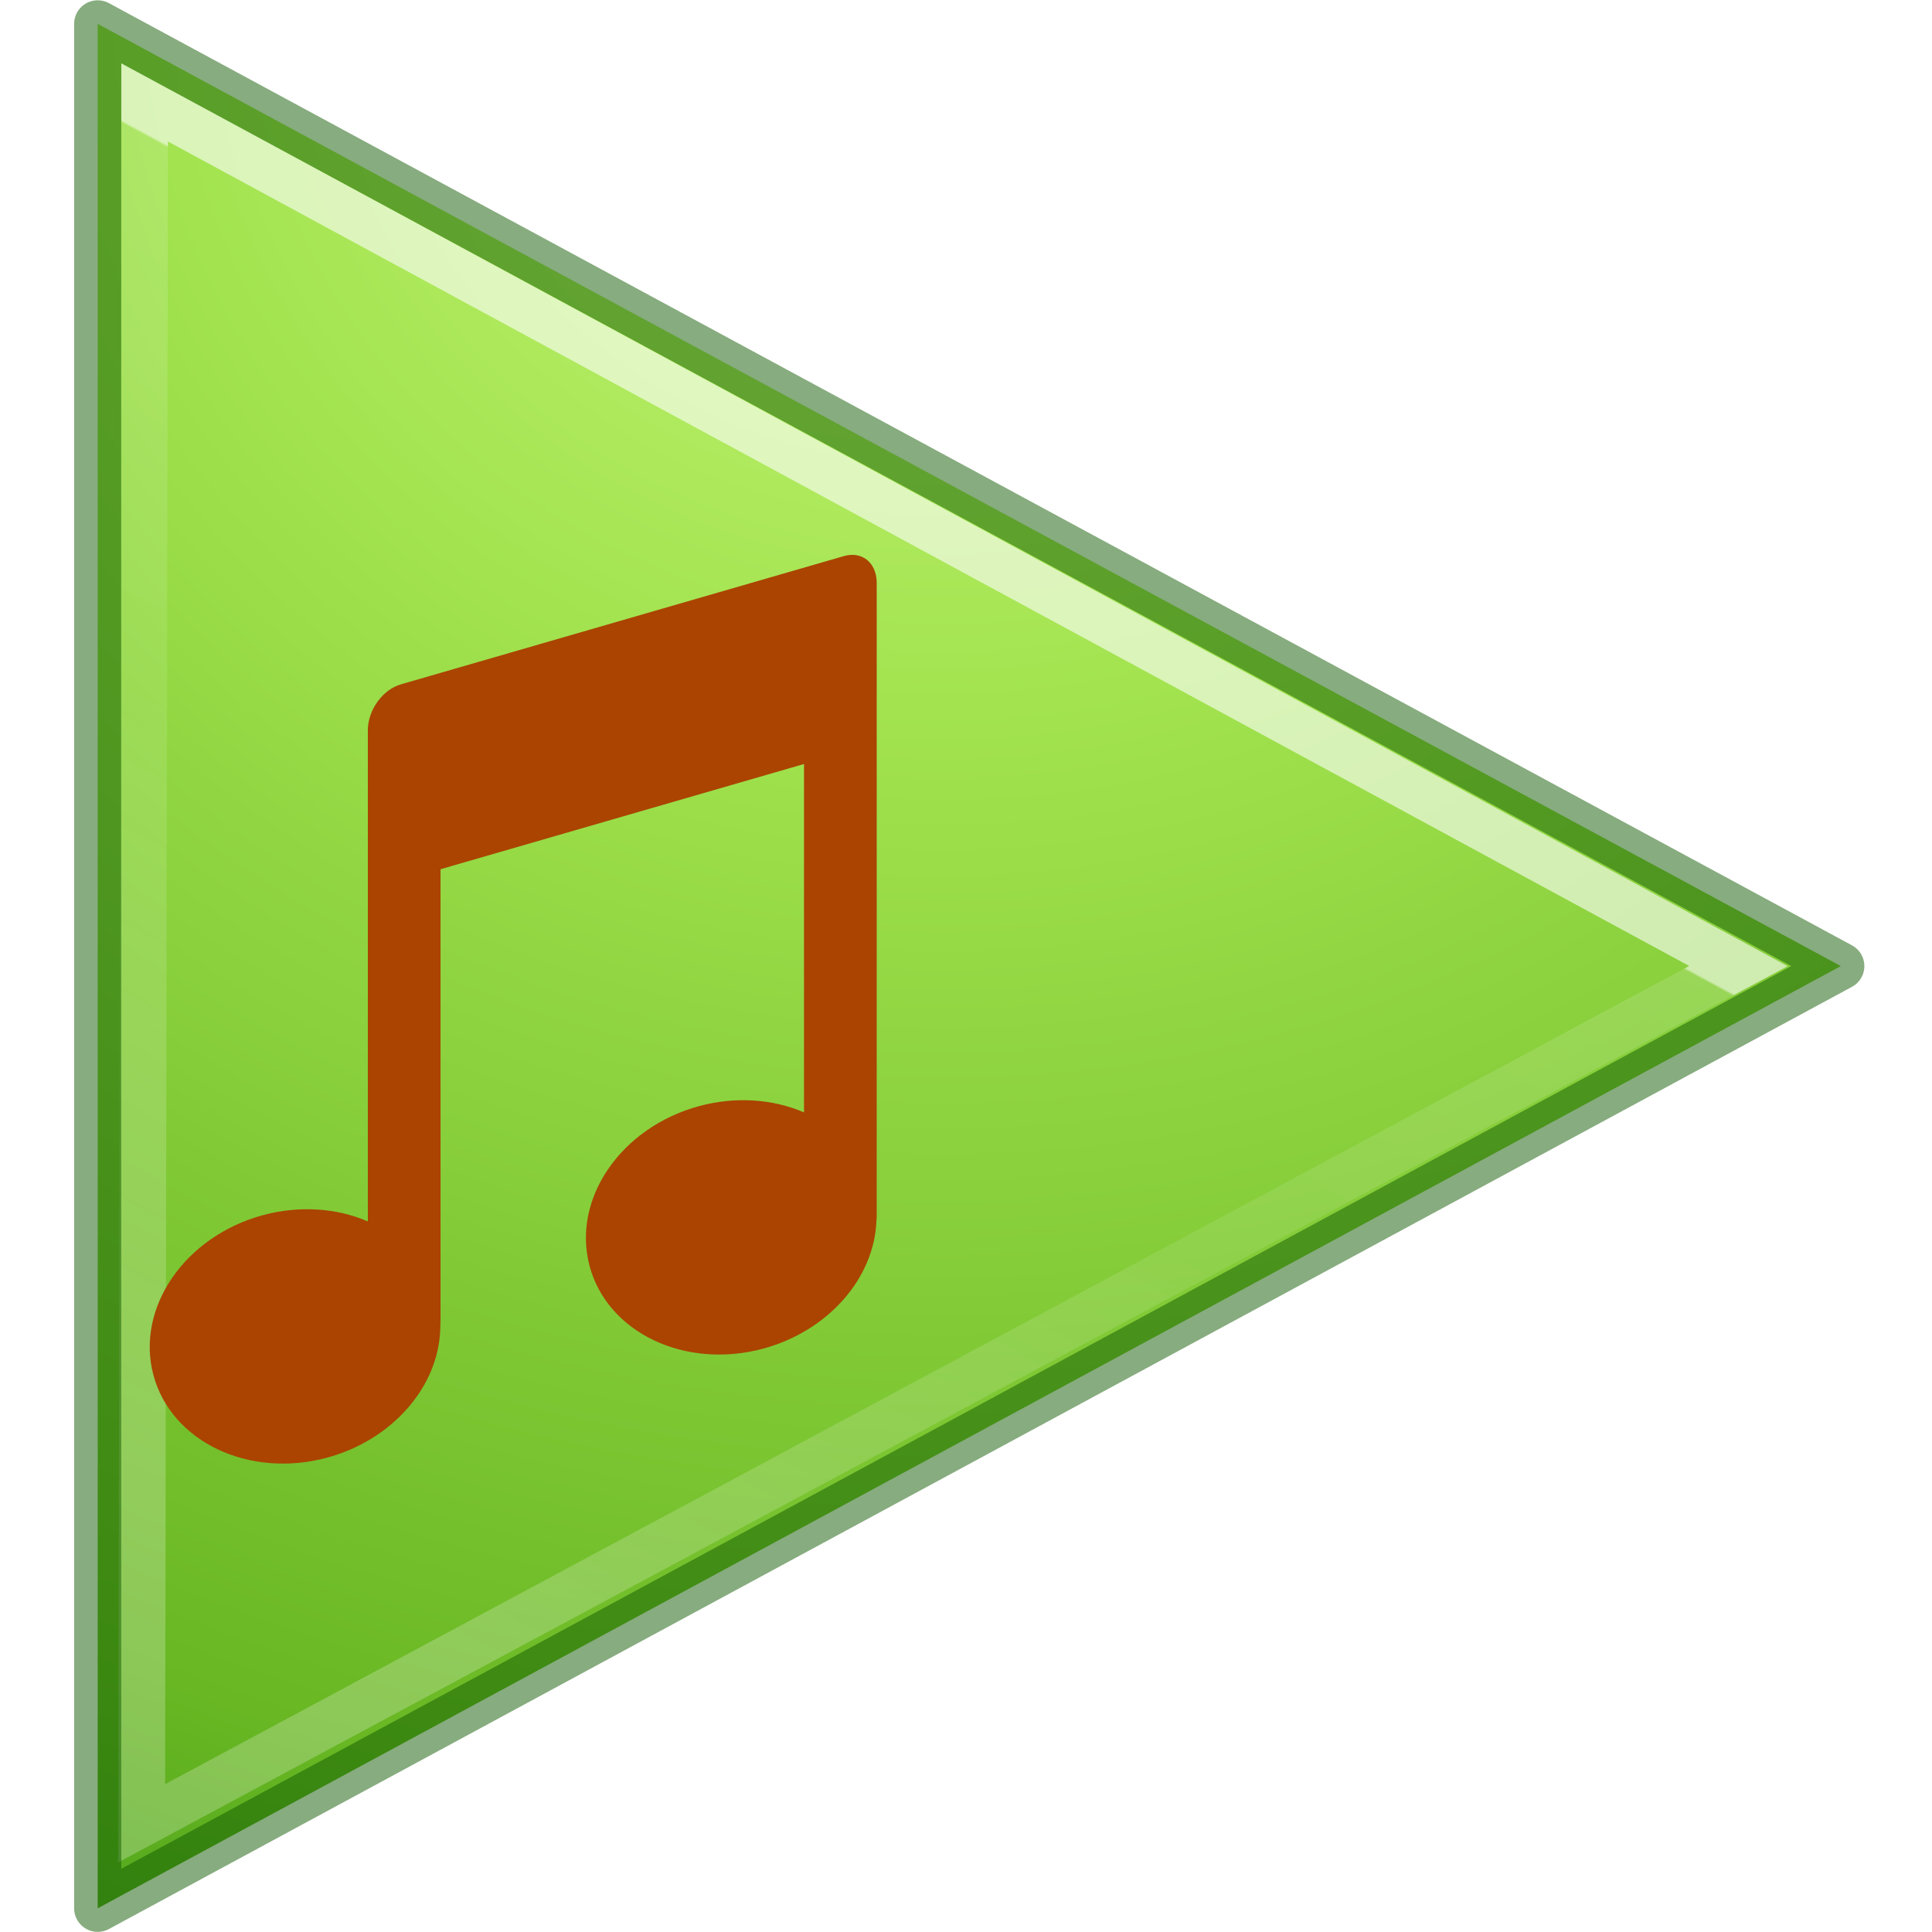
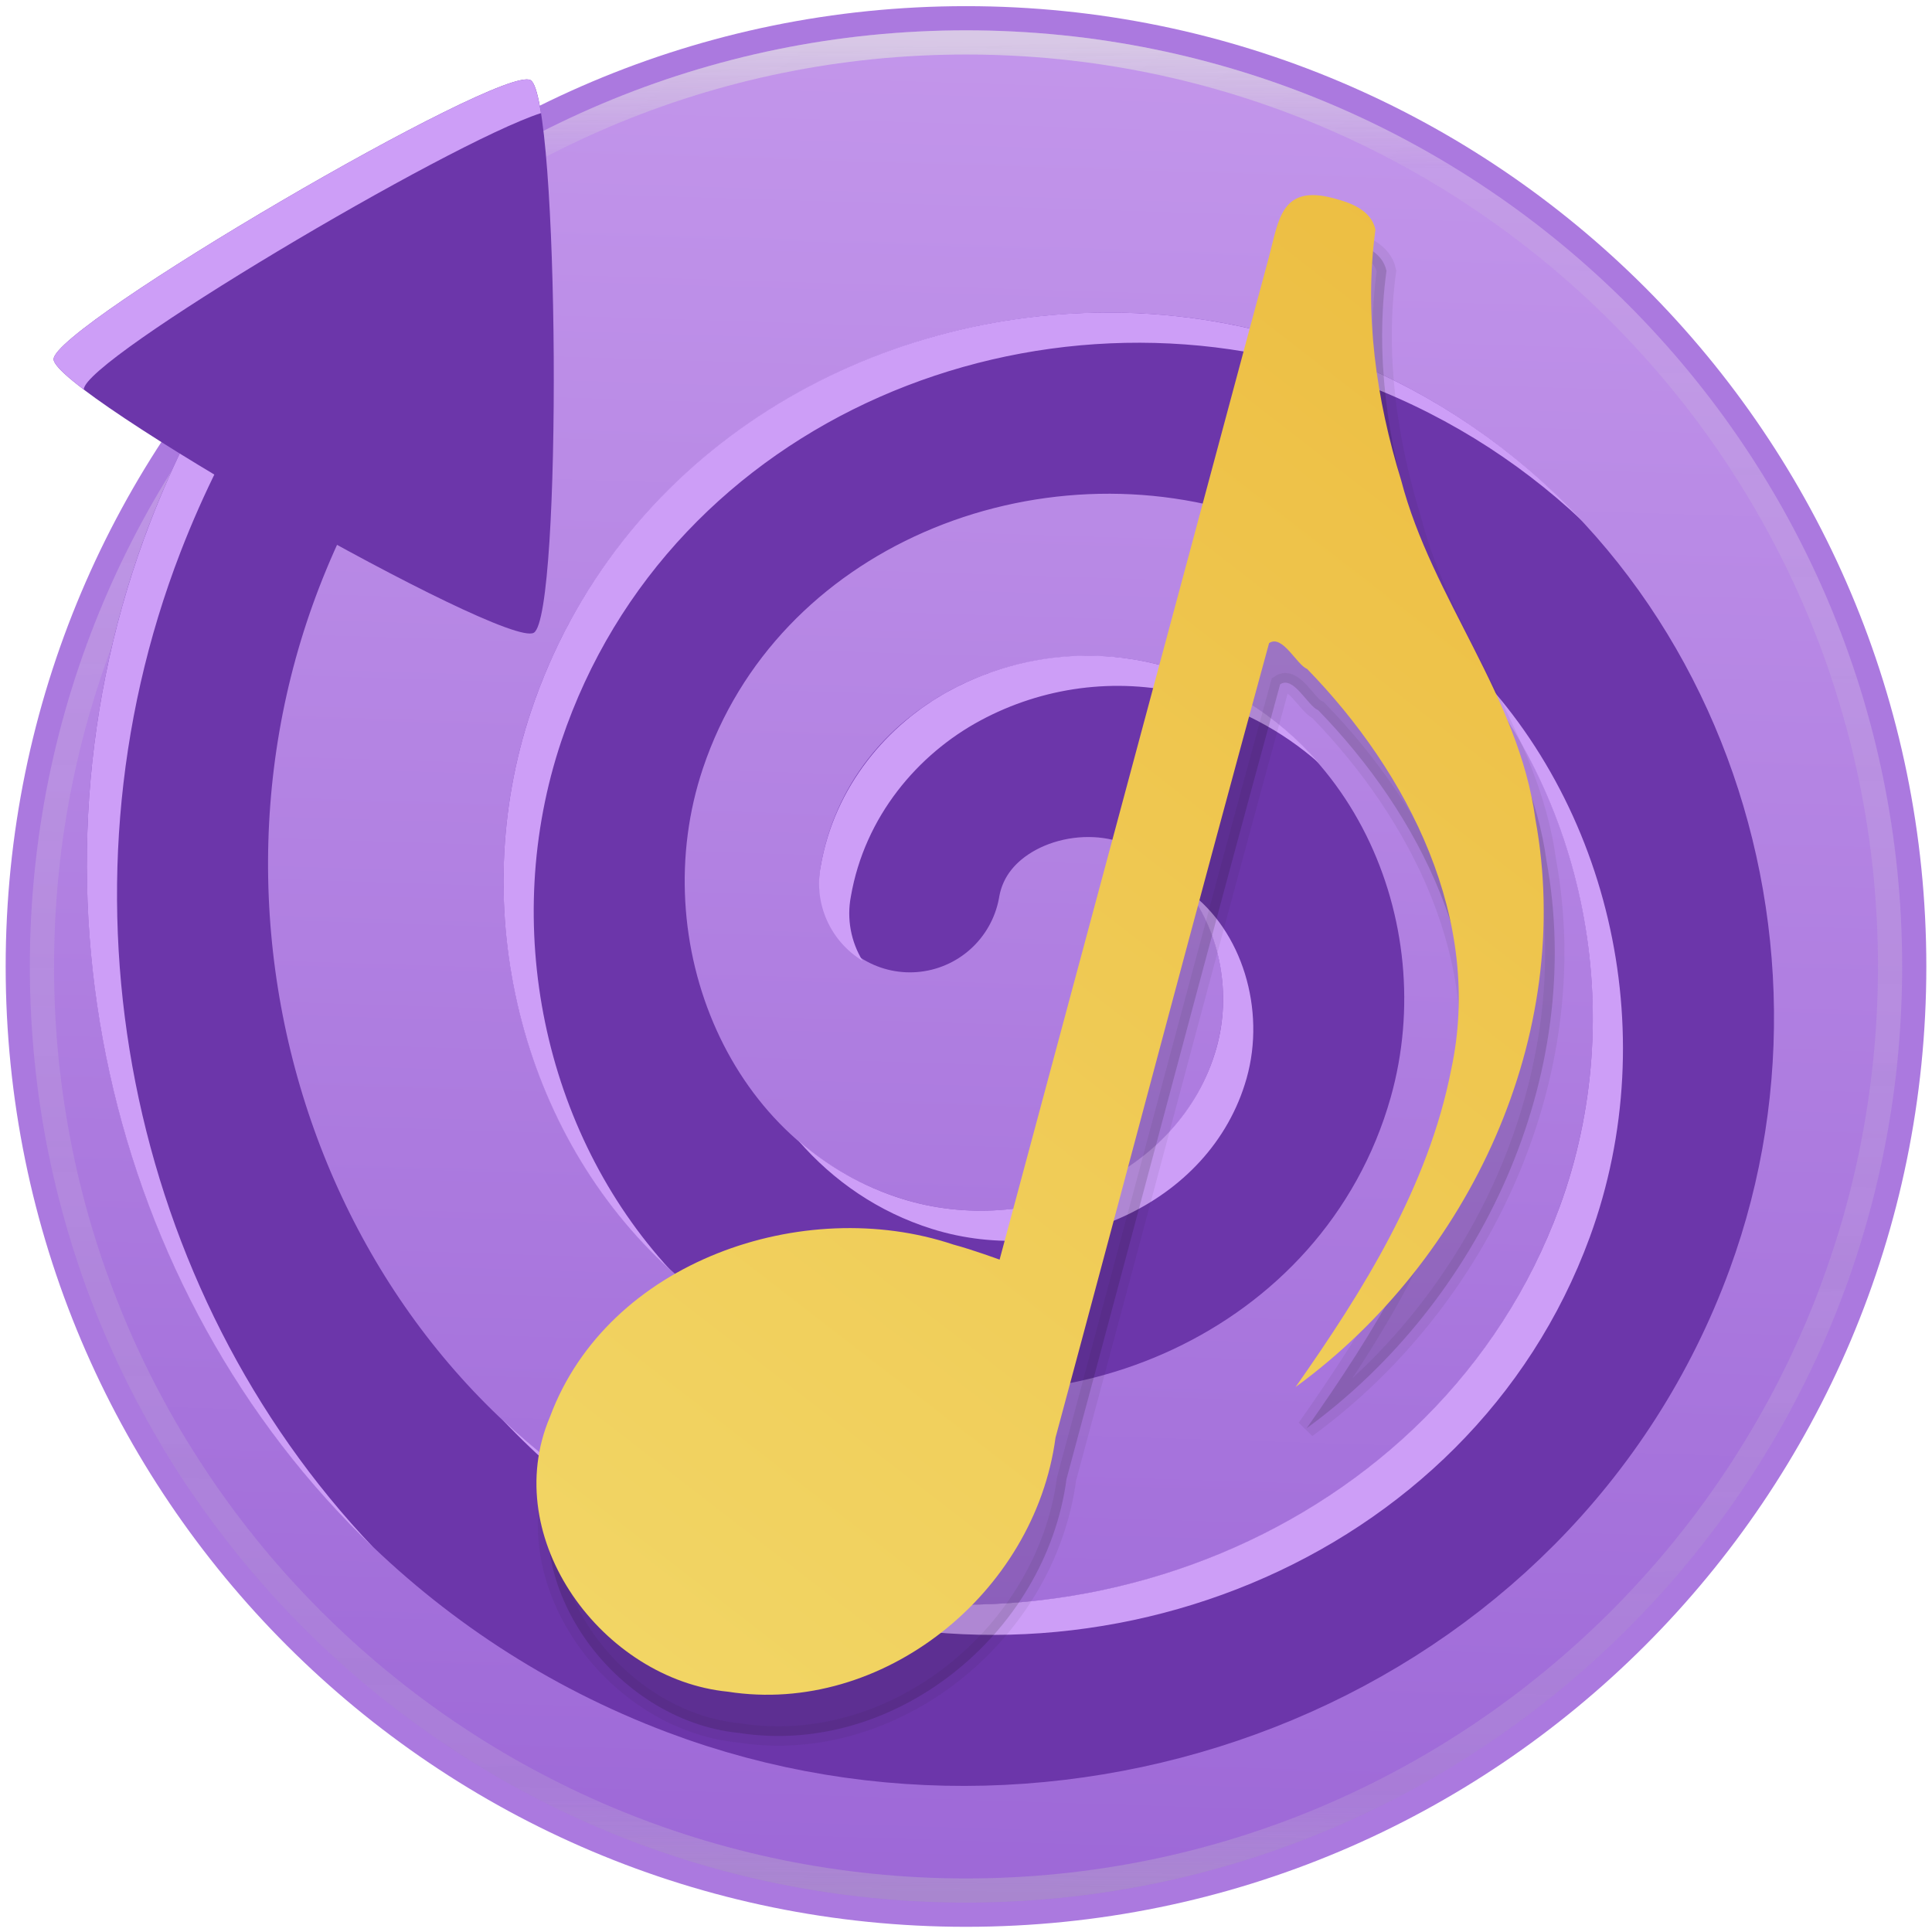
<svg xmlns="http://www.w3.org/2000/svg" xmlns:xlink="http://www.w3.org/1999/xlink" version="1.1" width="256" height="256" id="svg3326">
  <defs id="defs3328">
+     <linearGradient id="linearGradient28086">
+       <stop id="stop28082" offset="0" style="stop-color:#ecba3d;stop-opacity:1" />
+       <stop id="stop28084" offset="1" style="stop-color:#f2d666;stop-opacity:1" />
+     </linearGradient>
+     <marker orient="auto" refY="0.0" refX="0.0" id="TriangleOutS" style="overflow:visible">
+       <path id="path1114" d="M 5.77,0.0 L -2.88,5.0 L -2.88,-5.0 L 5.77,0.0 z " style="fill-rule:evenodd;stroke:#000000;stroke-width:1pt;stroke-opacity:1;fill:#000000;fill-opacity:1" transform="scale(0.2)" />
+     </marker>
+     <marker orient="auto" refY="0.0" refX="0.0" id="DotM" style="overflow:visible">
+       <path id="path1030" d="M -2.5,-1.0 C -2.5,1.76 -4.74,4.0 -7.5,4.0 C -10.26,4.0 -12.5,1.76 -12.5,-1.0 C -12.5,-3.76 -10.26,-6.0 -7.5,-6.0 C -4.74,-6.0 -2.5,-3.76 -2.5,-1.0 z " style="fill-rule:evenodd;stroke:#000000;stroke-width:1pt;stroke-opacity:1;fill:#000000;fill-opacity:1" transform="scale(0.4) translate(7.4, 1)" />
+     </marker>
+     <marker orient="auto" refY="0.0" refX="0.0" id="DiamondL" style="overflow:visible">
+       <path id="path1045" d="M 0,-7.071 L -7.071,0 L 0,7.071 L 7.071,0 L 0,-7.071 z " style="fill-rule:evenodd;stroke:#000000;stroke-width:1pt;stroke-opacity:1;fill:#000000;fill-opacity:1" transform="scale(0.8)" />
+     </marker>
+     <marker style="overflow:visible" id="marker24093" refX="0.0" refY="0.0" orient="auto">
+       <path transform="scale(-0.2)" style="fill-rule:evenodd;stroke:#85caf2;stroke-width:1pt;stroke-opacity:1;fill:#85caf2;fill-opacity:1" d="M 5.77,0.0 L -2.88,5.0 L -2.88,-5.0 L 5.77,0.0 z " id="path24091" />
+     </marker>
+     <marker orient="auto" refY="0.0" refX="0.0" id="marker22425" style="overflow:visible">
+       <path id="path22423" d="M 5.77,0.0 L -2.88,5.0 L -2.88,-5.0 L 5.77,0.0 z " style="fill-rule:evenodd;stroke:#01090d;stroke-width:1pt;stroke-opacity:1;fill:#01090d;fill-opacity:1" transform="scale(-0.2)" />
+     </marker>
+     <marker style="overflow:visible" id="marker9795" refX="0.0" refY="0.0" orient="auto">
+       <path transform="scale(-0.2)" style="fill-rule:evenodd;stroke:#85caf2;stroke-width:1pt;stroke-opacity:1;fill:#85caf2;fill-opacity:1" d="M 5.77,0.0 L -2.88,5.0 L -2.88,-5.0 L 5.77,0.0 z " id="path9793" />
+     </marker>
+     <marker style="overflow:visible" id="marker4975" refX="0.0" refY="0.0" orient="auto">
+       <path transform="scale(-0.2)" style="fill-rule:evenodd;stroke:#85caf2;stroke-width:1pt;stroke-opacity:1;fill:#85caf2;fill-opacity:1" d="M 5.77,0.0 L -2.88,5.0 L -2.88,-5.0 L 5.77,0.0 z " id="path4973" />
+     </marker>
+     <marker style="overflow:visible" id="marker4471" refX="0.0" refY="0.0" orient="auto">
+       <path transform="scale(-0.2)" style="fill-rule:evenodd;stroke:#341654;stroke-width:1pt;stroke-opacity:1;fill:#341654;fill-opacity:1" d="M 5.77,0.0 L -2.88,5.0 L -2.88,-5.0 L 5.77,0.0 z " id="path4469" />
+     </marker>
+     <marker style="overflow:visible" id="marker4135" refX="0.0" refY="0.0" orient="auto">
+       <path transform="scale(-0.2)" style="fill-rule:evenodd;stroke:#85caf2;stroke-width:1pt;stroke-opacity:1;fill:#85caf2;fill-opacity:1" d="M 5.77,0.0 L -2.88,5.0 L -2.88,-5.0 L 5.77,0.0 z " id="path4133" />
+     </marker>
+     <marker orient="auto" refY="0.0" refX="0.0" id="marker3467" style="overflow:visible">
+       <path id="path3465" d="M 5.77,0.0 L -2.88,5.0 L -2.88,-5.0 L 5.77,0.0 z " style="fill-rule:evenodd;stroke:#341654;stroke-width:1pt;stroke-opacity:1;fill:#341654;fill-opacity:1" transform="scale(-0.2)" />
+     </marker>
+     <linearGradient id="linearGradient36194">
+       <stop id="stop36186" style="stop-color:#e2e2e2;stop-opacity:0.733" offset="0" />
+       <stop id="stop36188" style="stop-color:#dadada;stop-opacity:0.149" offset=".063" />
+       <stop id="stop36190" style="stop-color:#d9d9d9;stop-opacity:0.224" offset=".951" />
+       <stop id="stop36192" style="stop-color:#c1c1c1;stop-opacity:0.474" offset="1" />
+     </linearGradient>
+     <linearGradient id="linearGradient31686">
+       <stop id="stop31682" offset="0" style="stop-color:#c6f27b;stop-opacity:1" />
+       <stop id="stop31684" offset="1" style="stop-color:#8ec947;stop-opacity:1" />
+     </linearGradient>
+     <marker orient="auto" refY="0.0" refX="0.0" id="marker1293" style="overflow:visible">
+       <path id="path1169" d="M 5.77,0.0 L -2.88,5.0 L -2.88,-5.0 L 5.77,0.0 z " style="fill-rule:evenodd;stroke:#9f9f9f;stroke-width:1pt;stroke-opacity:1;fill:none;fill-opacity:0.439" transform="scale(-0.2)" />
+     </marker>
+     <linearGradient id="linearGradient1011">
+       <stop offset="0" style="stop-color:#e2e2e2;stop-opacity:0.733" id="stop1003" />
+       <stop offset=".063" style="stop-color:#ffffff;stop-opacity:0.235" id="stop1005" />
+       <stop offset=".951" style="stop-color:#ffffff;stop-opacity:0.157" id="stop1007" />
+       <stop offset="1" style="stop-color:#c1c1c1;stop-opacity:0.393" id="stop1009" />
+     </linearGradient>
+     <linearGradient id="linearGradient966-6">
+       <stop style="stop-color:#c6f27b;stop-opacity:1" offset="0" id="stop962" />
+       <stop style="stop-color:#93d049;stop-opacity:1" offset="1" id="stop964" />
+     </linearGradient>
+     <marker style="overflow:visible" id="marker3551" refX="0.0" refY="0.0" orient="auto">
+       <path transform="scale(0.3) translate(-2.3,0)" d="M 8.719,4.034 L -2.207,0.016 L 8.719,-4.002 C 6.973,-1.63 6.983,1.616 8.719,4.034 z " style="fill-rule:evenodd;stroke-width:0.625;stroke-linejoin:round;stroke:none;stroke-opacity:1;fill:#93d049;fill-opacity:1" id="path3549" />
+     </marker>
+     <marker orient="auto-start-reverse" refY="3.0" refX="5.0" id="ExperimentalArrow">
+       <path id="path1341" d="m 10,3 -10,3 0,-6 z" style="fill:context-stroke;stroke:#93d049;stroke-opacity:1" />
+     </marker>
+     <marker orient="auto" refY="0.0" refX="0.0" id="TriangleInM" style="overflow:visible">
+       <path id="path1224" d="M 5.77,0.0 L -2.88,5.0 L -2.88,-5.0 L 5.77,0.0 z " style="fill-rule:evenodd;stroke:#85caf2;stroke-width:1pt;stroke-opacity:1;fill:#85caf2;fill-opacity:1" transform="scale(-0.4)" />
+     </marker>
+     <marker orient="auto" refY="0.0" refX="0.0" id="TriangleInS" style="overflow:visible">
+       <path id="path1227" d="M 5.77,0.0 L -2.88,5.0 L -2.88,-5.0 L 5.77,0.0 z " style="fill-rule:evenodd;stroke:#000000;stroke-width:1pt;stroke-opacity:1;fill:#000000;fill-opacity:1" transform="scale(-0.2)" />
+     </marker>
+     <marker orient="auto" refY="0.0" refX="0.0" id="Arrow1Sstart" style="overflow:visible">
+       <path id="path1100" d="M 0.0,0.0 L 5.0,-5.0 L -12.5,0.0 L 5.0,5.0 L 0.0,0.0 z " style="fill-rule:evenodd;stroke:#93d049;stroke-width:1pt;stroke-opacity:1;fill:#93d049;fill-opacity:1" transform="scale(0.2) translate(6,0)" />
+     </marker>
+     <marker style="overflow:visible" id="marker3234" refX="0.0" refY="0.0" orient="auto">
+       <path transform="scale(-0.4)" style="fill-rule:evenodd;stroke:#93d049;stroke-width:1pt;stroke-opacity:1;fill:#93d049;fill-opacity:1" d="M 5.77,0.0 L -2.88,5.0 L -2.88,-5.0 L 5.77,0.0 z " id="path3232" />
+     </marker>
+     <linearGradient id="linearGradient2920">
+       <stop style="stop-color:#c396eb;stop-opacity:1;" offset="0" id="stop2916" />
+       <stop style="stop-color:#9d68d7;stop-opacity:1" offset="1" id="stop2918" />
+     </linearGradient>
+     <marker orient="auto" refY="0.0" refX="0.0" id="marker1974" style="overflow:visible">
+       <path id="path1972" d="M 5.77,0.0 L -2.88,5.0 L -2.88,-5.0 L 5.77,0.0 z " style="fill-rule:evenodd;stroke:#93d049;stroke-width:1pt;stroke-opacity:1;fill:#93d049;fill-opacity:1" transform="scale(-0.4)" />
+     </marker>
+     <marker orient="auto" refY="0.0" refX="0.0" id="marker1562" style="overflow:visible">
+       <path id="path1560" d="M 5.77,0.0 L -2.88,5.0 L -2.88,-5.0 L 5.77,0.0 z " style="fill-rule:evenodd;stroke:#93d049;stroke-width:1pt;stroke-opacity:1;fill:#93d049;fill-opacity:1" transform="scale(-0.4)" />
+     </marker>
    <linearGradient id="linearGradient3242-7-3-8-0-4-58-06">
      <stop offset="0" style="stop-color:#cdf87e;stop-opacity:1" id="stop3244-5-8-5-6-4-3-8" />
      <stop offset="0.262" style="stop-color:#a2e34f;stop-opacity:1" id="stop3246-9-5-1-5-3-0-7" />
      <stop offset="0.661" style="stop-color:#68b723;stop-opacity:1" id="stop3248-7-2-0-7-5-35-9" />
      <stop offset="1" style="stop-color:#1d7e0d;stop-opacity:1" id="stop3250-8-2-8-5-6-40-4" />
    </linearGradient>
    <linearGradient gradientTransform="matrix(9.309598,0,0,9.178155,-110.4678,-115.4432)" gradientUnits="userSpaceOnUse" xlink:href="#linearGradient4275" id="linearGradient3038" y2="35.86" x2="17.064" y1="20.775" x1="25.354" />
    <linearGradient id="linearGradient4275">
      <stop id="stop4277" style="stop-color:#ffffff;stop-opacity:1" offset="0" />
      <stop id="stop4279" style="stop-color:#ffffff;stop-opacity:0.235" offset="0.002" />
      <stop id="stop4281" style="stop-color:#ffffff;stop-opacity:0.157" offset="0.392" />
      <stop id="stop4283" style="stop-color:#ffffff;stop-opacity:0.392" offset="1" />
    </linearGradient>
    <radialGradient gradientTransform="matrix(0,11.91566,-12.93088,0,748.2575,-778.01)" gradientUnits="userSpaceOnUse" xlink:href="#linearGradient3242-7-3-8-0-4-58-06" id="radialGradient3900-3" fy="48.19" fx="65.08" r="31" cy="48.19" cx="65.08" />
    <linearGradient y2="609.505" x2="302.857" y1="366.648" x1="302.857" gradientTransform="matrix(0.05498057,0,0,0.01200487,-79.64357,21.93261)" gradientUnits="userSpaceOnUse" id="linearGradient3118" xlink:href="#linearGradient5048" />
    <linearGradient id="linearGradient5048">
      <stop offset="0" style="stop-color:#000000;stop-opacity:0" id="stop5050" />
      <stop offset="0.5" style="stop-color:#000000;stop-opacity:1" id="stop5056" />
      <stop offset="1" style="stop-color:#000000;stop-opacity:0" id="stop5052" />
    </linearGradient>
    <radialGradient r="117.143" fy="486.648" fx="605.714" cy="486.648" cx="605.714" gradientTransform="matrix(-0.01881546,0,0,0.01200487,-61.70656,21.93263)" gradientUnits="userSpaceOnUse" id="radialGradient3115" xlink:href="#linearGradient5060" />
    <linearGradient id="linearGradient5060">
      <stop offset="0" style="stop-color:#000000;stop-opacity:1" id="stop5062" />
      <stop offset="1" style="stop-color:#000000;stop-opacity:0" id="stop5064" />
    </linearGradient>
    <radialGradient r="117.143" fy="486.648" fx="605.714" cy="486.648" cx="605.714" gradientTransform="matrix(0.01881548,0,0,0.01200487,-57.83748,21.93263)" gradientUnits="userSpaceOnUse" id="radialGradient3112" xlink:href="#linearGradient5060" />
    <linearGradient y2="47.013" x2="25.132" y1="0.985" x1="25.132" gradientTransform="matrix(0.793311,0,0,0.7630078,-78.80495,-9.42425)" gradientUnits="userSpaceOnUse" id="linearGradient3109" xlink:href="#linearGradient3600" />
    <linearGradient id="linearGradient3600">
      <stop offset="0" style="stop-color:#f4f4f4;stop-opacity:1" id="stop3602" />
      <stop offset="1" style="stop-color:#dbdbdb;stop-opacity:1" id="stop3604" />
    </linearGradient>
    <linearGradient y2="42.111" x2="24" y1="5.94" x1="24" gradientTransform="matrix(0.7283595,0,0,0.927003,-77.24611,-12.1896)" gradientUnits="userSpaceOnUse" id="linearGradient3106" xlink:href="#linearGradient3403" />
    <linearGradient id="linearGradient3403">
      <stop id="stop3405" style="stop-color:#ffffff;stop-opacity:1" offset="0" />
      <stop id="stop3407" style="stop-color:#ffffff;stop-opacity:0.235" offset="0" />
      <stop id="stop3409" style="stop-color:#ffffff;stop-opacity:0.157" offset="1" />
      <stop id="stop3411" style="stop-color:#ffffff;stop-opacity:0.392" offset="1" />
    </linearGradient>
    <linearGradient y2="2.906" x2="-51.786" y1="50.786" x1="-51.786" gradientTransform="matrix(0.6594387,0,0,0.7306668,-30.84788,-10.7475)" gradientUnits="userSpaceOnUse" id="linearGradient3170" xlink:href="#linearGradient3104-6" />
    <linearGradient id="linearGradient3104-6">
      <stop id="stop3106-3" style="stop-color:#000000;stop-opacity:0.318" offset="0" />
      <stop id="stop3108-9" style="stop-color:#000000;stop-opacity:0.24" offset="1" />
    </linearGradient>
    <linearGradient y2="75.924" x2="23.505" y1="21.422" x1="38.172" gradientTransform="matrix(0.5732751,-0.1554239,0.1542805,0.5825869,-12.73835,1.878769)" gradientUnits="userSpaceOnUse" id="linearGradient4321" xlink:href="#linearGradient4417" />
    <linearGradient id="linearGradient4417">
      <stop style="stop-color:#ffa154;stop-opacity:1" offset="0" id="stop4419" />
      <stop style="stop-color:#cc3b02;stop-opacity:1" offset="1" id="stop4421" />
    </linearGradient>
+     <linearGradient id="linearGradient4170">
+       <stop id="stop869" offset="0" style="stop-color:#93d049;stop-opacity:1" />
+       <stop id="stop871" offset="1" style="stop-color:#378a04;stop-opacity:1" />
+     </linearGradient>
+     <linearGradient xlink:href="#linearGradient3924-2-2-5-8" gradientUnits="userSpaceOnUse" gradientTransform="matrix(5.955903,0,0,5.971914,-14.94191,-14.98377)" y2="43" y1="5" x2="24" x1="24" id="linearGradient3180" />
+     <linearGradient id="linearGradient3924-2-2-5-8">
+       <stop id="stop875" style="stop-color:#ffffff;stop-opacity:1" offset="0" />
+       <stop id="stop877" style="stop-color:#ffffff;stop-opacity:0.235" offset=".063" />
+       <stop id="stop879" style="stop-color:#ffffff;stop-opacity:0.157" offset=".951" />
+       <stop id="stop881" style="stop-color:#ffffff;stop-opacity:0.392" offset="1" />
+     </linearGradient>
+     <radialGradient xlink:href="#linearGradient3688-166-749-4-0-3-8" gradientUnits="userSpaceOnUse" gradientTransform="matrix(2.003784,0,0,1.4,27.98813,-17.4)" fy="43.5" fx="4.993" r="2.5" cy="43.5" cx="4.993" id="radialGradient3337-2-2" />
+     <linearGradient id="linearGradient3688-166-749-4-0-3-8">
+       <stop id="stop885" style="stop-color:#181818;stop-opacity:1" offset="0" />
+       <stop id="stop887" style="stop-color:#181818;stop-opacity:0" offset="1" />
+     </linearGradient>
+     <radialGradient xlink:href="#linearGradient3688-166-749-4-0-3-8" gradientUnits="userSpaceOnUse" gradientTransform="matrix(2.003784,0,0,1.4,-20.01187,-104.4)" fy="43.5" fx="4.993" r="2.5" cy="43.5" cx="4.993" id="radialGradient3339-1-4" />
+     <linearGradient id="linearGradient3702-501-757-8-4-1-1">
+       <stop id="stop896" style="stop-color:#181818;stop-opacity:0" offset="0" />
+       <stop id="stop898" style="stop-color:#181818;stop-opacity:1" offset=".5" />
+       <stop id="stop900" style="stop-color:#181818;stop-opacity:0" offset="1" />
+     </linearGradient>
+     <linearGradient xlink:href="#linearGradient3702-501-757-8-4-1-1" gradientUnits="userSpaceOnUse" y2="39.999" y1="47.028" x2="25.058" x1="25.058" id="linearGradient4159" />
+     <linearGradient xlink:href="#linearGradient4170" gradientUnits="userSpaceOnUse" y2="59" y1="5" x2="32" x1="32" id="linearGradient4166" gradientTransform="matrix(4.157895,0,0,4.157895,-5.052852,-4.710531)" />
+     <radialGradient xlink:href="#linearGradient3688-166-749-4-0-3-8" gradientUnits="userSpaceOnUse" gradientTransform="matrix(2.003784,0,0,1.4,27.98813,-17.4)" fy="43.5" fx="4.993" r="2.5" cy="43.5" cx="4.993" id="radialGradient3337-2-2-5" />
+     <radialGradient xlink:href="#linearGradient3688-166-749-4-0-3-8" gradientUnits="userSpaceOnUse" gradientTransform="matrix(2.003784,0,0,1.4,-20.01187,-104.4)" fy="43.5" fx="4.993" r="2.5" cy="43.5" cx="4.993" id="radialGradient3339-1-4-9" />
+     <linearGradient xlink:href="#linearGradient2920" id="linearGradient2950" gradientUnits="userSpaceOnUse" x1="61.558" y1="194.856" x2="176.621" y2="55.669" />
+     <mask maskUnits="userSpaceOnUse" id="mask2946">
+       <path style="color:#000000;clip-rule:nonzero;display:inline;overflow:visible;visibility:visible;opacity:1;isolation:auto;mix-blend-mode:normal;color-interpolation:sRGB;color-interpolation-filters:linearRGB;solid-color:#000000;solid-opacity:1;fill:url(#linearGradient2950);fill-opacity:1;fill-rule:nonzero;stroke:none;stroke-width:5.792;stroke-linecap:butt;stroke-linejoin:miter;stroke-miterlimit:4;stroke-dasharray:none;stroke-dashoffset:0;stroke-opacity:1;marker:none;color-rendering:auto;image-rendering:auto;shape-rendering:auto;text-rendering:auto;enable-background:accumulate" d="m 170.807,54.608 c -0.63,-0.11 -1.318,-0.062 -2.048,0.147 L 98.19,75.186 c -2.917,0.845 -5.26,4.111 -5.26,7.319 v 78.262 c -5.045,-2.18 -11.007,-2.539 -16.698,-1.007 -12.481,3.384 -20.307,14.78 -17.478,25.454 2.831,10.665 15.231,16.569 27.705,13.191 10.277,-2.799 17.678,-11.176 18.01,-20.386 l 0.045,-1.584 v -71.791 l 57.922,-16.766 v 55.512 c -5.045,-2.18 -11.007,-2.539 -16.698,-1.007 -12.481,3.384 -20.307,14.78 -17.478,25.454 2.831,10.665 15.231,16.569 27.705,13.191 10.277,-2.799 17.678,-11.176 18.01,-20.386 l 0.045,-0.611 V 59.02 c 0,-2.407 -1.322,-4.083 -3.213,-4.412 z" id="path2948" />
+     </mask>
+     <linearGradient xlink:href="#linearGradient2920" id="linearGradient947" gradientUnits="userSpaceOnUse" gradientTransform="matrix(0.8843085,0,0,0.8843085,266.5639,17.63047)" x1="61.558" y1="194.856" x2="176.621" y2="55.669" />
+     <linearGradient xlink:href="#linearGradient966-6" id="linearGradient1021" gradientUnits="userSpaceOnUse" x1="128.265" y1="22.77" x2="133.458" y2="228.819" />
+     <mask maskUnits="userSpaceOnUse" id="mask1017">
+       <circle r="103.019" cy="127.095" cx="128" id="circle1019" style="opacity:1;fill:url(#linearGradient1021);fill-opacity:1;fill-rule:evenodd;stroke:none;stroke-width:0;stroke-linecap:round;stroke-linejoin:round;stroke-miterlimit:4;stroke-dasharray:none;stroke-dashoffset:0;stroke-opacity:0.522;paint-order:markers fill stroke" />
+     </mask>
+     <linearGradient xlink:href="#linearGradient2920" id="linearGradient1795" gradientUnits="userSpaceOnUse" gradientTransform="matrix(1.204092,0,0,1.204092,-26.12378,-24.97088)" x1="129.086" y1="23.176" x2="122.622" y2="229.876" />
+     <linearGradient xlink:href="#linearGradient36194" id="linearGradient1797" gradientUnits="userSpaceOnUse" x1="130.705" y1="25.857" x2="128.954" y2="229.079" />
+     <linearGradient xlink:href="#linearGradient31686" id="linearGradient1799" gradientUnits="userSpaceOnUse" gradientTransform="matrix(0.9187645,0,0,0.9187645,14.97629,11.25205)" x1="173.65" y1="57.028" x2="68.535" y2="197.263" />
+     <radialGradient xlink:href="#linearGradient3688-166-749-4-0-3-8" id="radialGradient3946" gradientUnits="userSpaceOnUse" gradientTransform="matrix(1.974098,0,0,1.4,26.45127,-17.40253)" cx="4.993" cy="43.5" fx="4.993" fy="43.5" r="2.5" />
+     <radialGradient xlink:href="#linearGradient3688-166-749-4-0-3-8" id="radialGradient3948" gradientUnits="userSpaceOnUse" gradientTransform="matrix(1.974098,0,0,1.4,-21.54873,-104.3975)" cx="4.993" cy="43.5" fx="4.993" fy="43.5" r="2.5" />
+     <linearGradient xlink:href="#linearGradient3702-501-757-8-4-1-1" id="linearGradient3950" gradientUnits="userSpaceOnUse" x1="25.058" y1="47.028" x2="25.058" y2="39.999" gradientTransform="matrix(0.8796297,0,0,1,2.888892,-0.00253193)" />
+     <radialGradient xlink:href="#linearGradient5060" id="radialGradient3976" gradientUnits="userSpaceOnUse" gradientTransform="matrix(1.414902,0,0,0.1697883,406.0032,133.7437)" cx="-4.029" cy="93.468" fx="-4.029" fy="93.468" r="35.338" />
+     <linearGradient xlink:href="#linearGradient3924" id="linearGradient3965" gradientUnits="userSpaceOnUse" gradientTransform="matrix(2.72973,0,0,2.72973,321.7894,17.09874)" x1="24" y1="6.04" x2="24" y2="48.535" />
+     <linearGradient id="linearGradient3924">
+       <stop id="stop3926" style="stop-color:#ffffff;stop-opacity:1" offset="0" />
+       <stop id="stop3928" style="stop-color:#ffffff;stop-opacity:0.235" offset="0.063" />
+       <stop id="stop3930" style="stop-color:#ffffff;stop-opacity:0.157" offset="0.951" />
+       <stop id="stop3932" style="stop-color:#ffffff;stop-opacity:0.392" offset="1" />
+     </linearGradient>
+     <linearGradient xlink:href="#linearGradient899" id="linearGradient910" gradientUnits="userSpaceOnUse" gradientTransform="translate(198.8255,27.08522)" x1="201.477" y1="6.027" x2="201.477" y2="123.027" />
+     <linearGradient id="linearGradient899">
+       <stop offset="0" style="stop-color:#f282f1;stop-opacity:1" id="stop895" />
+       <stop offset="1" style="stop-color:#a56de2;stop-opacity:1" id="stop897" />
+     </linearGradient>
+     <linearGradient gradientTransform="translate(329.3029,31.61223)" xlink:href="#linearGradient902" id="linearGradient904" x1="32" y1="1" x2="32" y2="119" gradientUnits="userSpaceOnUse" />
+     <linearGradient id="linearGradient902">
+       <stop style="stop-color:#770087;stop-opacity:1;" offset="0" id="stop898-6" />
+       <stop style="stop-color:#452981;stop-opacity:1" offset="1" id="stop900-4" />
+     </linearGradient>
+     <linearGradient x1="183.867" y1="33.44" x2="158.697" y2="41.644" id="linearGradient5228-5" xlink:href="#linearGradient966-6" gradientUnits="userSpaceOnUse" gradientTransform="matrix(4.526353,-1.212833,1.220391,4.554562,-640.6238,175.2583)" />
+     <linearGradient id="linearGradient5803">
+       <stop id="stop5805" style="stop-color:#ffffff;stop-opacity:1" offset="0" />
+       <stop id="stop5807" style="stop-color:#fafafa;stop-opacity:1" offset="1" />
+     </linearGradient>
+     <linearGradient xlink:href="#linearGradient28086" id="linearGradient28076" x1="164.481" y1="-13.057" x2="129.301" y2="247" gradientUnits="userSpaceOnUse" gradientTransform="rotate(30,137.1596,145.6681)" />
  </defs>
-   <path style="color:#000000;clip-rule:nonzero;display:inline;overflow:visible;visibility:visible;opacity:1;isolation:auto;mix-blend-mode:normal;color-interpolation:sRGB;color-interpolation-filters:linearRGB;solid-color:#000000;solid-opacity:1;fill:url(#radialGradient3900-3);fill-opacity:1;fill-rule:nonzero;stroke:none;stroke-width:6.153;stroke-linecap:butt;stroke-linejoin:miter;stroke-miterlimit:4;stroke-dasharray:none;stroke-dashoffset:0;stroke-opacity:1;marker:none;color-rendering:auto;image-rendering:auto;shape-rendering:auto;text-rendering:auto;enable-background:accumulate" id="path3375" d="M 12.946,252.861 V 3.161 L 243.915,128.011 Z" />
-   <path style="color:#000000;clip-rule:nonzero;display:inline;overflow:visible;visibility:visible;opacity:0.6;isolation:auto;mix-blend-mode:normal;color-interpolation:sRGB;color-interpolation-filters:linearRGB;solid-color:#000000;solid-opacity:1;fill:none;fill-opacity:1;fill-rule:nonzero;stroke:url(#linearGradient3038);stroke-width:6.194;stroke-linecap:butt;stroke-linejoin:miter;stroke-miterlimit:4;stroke-dasharray:none;stroke-dashoffset:0;stroke-opacity:1;marker:none;color-rendering:auto;image-rendering:auto;shape-rendering:auto;text-rendering:auto;enable-background:accumulate" id="path2294" d="M 18.773,241.592 19.168,13.557 230.351,128.011 Z" />
-   <path style="color:#000000;clip-rule:nonzero;display:inline;overflow:visible;visibility:visible;opacity:0.5;isolation:auto;mix-blend-mode:normal;color-interpolation:sRGB;color-interpolation-filters:linearRGB;solid-color:#000000;solid-opacity:1;fill:none;fill-opacity:1;fill-rule:nonzero;stroke:#0f5a00;stroke-width:6.244;stroke-linecap:round;stroke-linejoin:round;stroke-miterlimit:4;stroke-dasharray:none;stroke-dashoffset:0;stroke-opacity:1;marker:none;color-rendering:auto;image-rendering:auto;shape-rendering:auto;text-rendering:auto;enable-background:accumulate" id="path3375-9" d="M 12.946,252.861 V 3.161 L 243.915,128.011 Z" />
-   <path id="path4201" d="m 113.498,73.569 c -0.524,-0.091 -1.096,-0.052 -1.703,0.122 L 53.114,90.681 c -2.426,0.702 -4.374,3.418 -4.374,6.086 v 65.078 c -4.195,-1.813 -9.153,-2.112 -13.885,-0.837 -10.378,2.814 -16.886,12.291 -14.534,21.166 2.354,8.869 12.666,13.778 23.038,10.969 8.546,-2.327 14.7,-9.293 14.976,-16.952 l 0.037,-1.317 v -59.697 l 48.164,-13.941 v 46.161 c -4.195,-1.813 -9.153,-2.112 -13.885,-0.837 -10.378,2.814 -16.886,12.291 -14.534,21.166 2.354,8.869 12.666,13.778 23.038,10.969 8.546,-2.327 14.7,-9.293 14.976,-16.952 l 0.037,-0.508 V 77.238 c 0,-2.001 -1.099,-3.395 -2.672,-3.669 z" style="color:#000000;clip-rule:nonzero;display:inline;overflow:visible;visibility:visible;opacity:1;isolation:auto;mix-blend-mode:normal;color-interpolation:sRGB;color-interpolation-filters:linearRGB;solid-color:#000000;solid-opacity:1;fill:#aa4400;fill-opacity:1;fill-rule:nonzero;stroke:none;stroke-width:4.816;stroke-linecap:butt;stroke-linejoin:miter;stroke-miterlimit:4;stroke-dasharray:none;stroke-dashoffset:0;stroke-opacity:1;marker:none;color-rendering:auto;image-rendering:auto;shape-rendering:auto;text-rendering:auto;enable-background:accumulate" />
+   <g id="layer1" style="display:none">
+     <rect style="opacity:1;fill:#000000;fill-opacity:1;fill-rule:evenodd;stroke:none;stroke-width:2.408;stroke-linecap:round;stroke-linejoin:round;stroke-miterlimit:4;stroke-dasharray:none;stroke-opacity:1;paint-order:markers fill stroke" id="rect866" width="308.215" height="308.215" x="-26.107" y="-27.012" />
+   </g>
+   <g id="layer2" style="display:none">
+     <g transform="matrix(6.565109,0,0,2.969925,-29.5626,111.4135)" style="opacity:0.6" id="g1015">
+       <rect width="5" height="7" x="38" y="40" style="fill:url(#radialGradient3337-2-2-5);fill-opacity:1;stroke:none" id="rect1009" />
+       <rect width="5" height="7" x="-10" y="-47" transform="scale(-1)" style="fill:url(#radialGradient3339-1-4-9);fill-opacity:1;stroke:none" id="rect1011" />
+       <rect width="28" height="7" x="10" y="40" style="fill:url(#linearGradient4159);fill-opacity:1;stroke:none" id="rect1013" />
+     </g>
+     <rect width="228.684" height="228.684" x="13.658" y="14" rx="12.474" ry="12.474" style="color:#000000;display:inline;overflow:visible;visibility:visible;opacity:1;fill:url(#linearGradient4166);fill-opacity:1;fill-rule:nonzero;stroke:none;stroke-width:4.158;marker:none;enable-background:accumulate" id="rect1017" />
+     <rect width="220.368" height="220.959" x="17.816" y="17.867" rx="8.316" ry="8.316" style="opacity:0.3;fill:none;stroke:url(#linearGradient3180);stroke-width:4.158;stroke-linecap:round;stroke-linejoin:round;stroke-miterlimit:4;stroke-dasharray:none;stroke-dashoffset:0;stroke-opacity:1" id="rect1021" />
+     <rect width="228.684" height="228.684" x="13.658" y="14" rx="12.474" ry="12.474" style="color:#000000;display:inline;overflow:visible;visibility:visible;opacity:0.7;fill:none;stroke:#000000;stroke-width:4.158;stroke-linecap:round;stroke-linejoin:round;stroke-miterlimit:4;stroke-dasharray:none;stroke-dashoffset:0;stroke-opacity:1;marker:none;enable-background:accumulate" id="rect1023" />
+   </g>
+   <g id="layer4" style="display:inline">
+     <circle r="124.044" cy="128.064" cx="128" id="circle1773" style="opacity:1;fill:none;fill-opacity:1;fill-rule:evenodd;stroke:#7e30ce;stroke-width:6.409;stroke-linecap:round;stroke-linejoin:round;stroke-miterlimit:4;stroke-dasharray:none;stroke-dashoffset:0;stroke-opacity:0.647;paint-order:markers fill stroke" />
+     <circle style="opacity:1;fill:url(#linearGradient1795);fill-opacity:1;fill-rule:evenodd;stroke:none;stroke-width:0;stroke-linecap:round;stroke-linejoin:round;stroke-miterlimit:4;stroke-dasharray:none;stroke-dashoffset:0;stroke-opacity:0.522;paint-order:markers fill stroke" id="circle1775" cx="128" cy="128.064" r="124.044" />
+     <circle r="103.019" cy="127.095" cx="128" id="circle1777" style="opacity:1;fill:none;fill-opacity:1;fill-rule:evenodd;stroke:url(#linearGradient1797);stroke-width:5.323;stroke-linecap:round;stroke-linejoin:round;stroke-miterlimit:4;stroke-dasharray:none;stroke-dashoffset:0;stroke-opacity:1;paint-order:markers fill stroke" mask="url(#mask1017)" transform="matrix(1.204092,0,0,1.204092,-26.12378,-24.97088)" />
+   </g>
+   <g id="layer5" style="display:inline">
+     <g id="g28104" transform="translate(-300.7479)">
+       <path d="m 705.435,-38.016 c -7.042,10.998 -22.456,11.904 -32.547,4.754 -14.21,-10.07 -15.137,-30.564 -5.069,-43.863 13.382,-17.677 39.44,-18.605 56.199,-5.313 21.379,16.955 22.291,49.01 5.5,69.463 -20.77,25.3 -59.22,26.18 -83.583,5.638 -29.425,-24.811 -30.262,-70.026 -5.734,-98.502 29.065,-33.745 81.391,-34.525 114.174,-5.795 38.248,33.52 38.961,93.284 5.822,130.556 -38.166,42.926 -105.679,43.564 -147.616,5.821 -40.569,-36.511 -48.129,-98.303 -20.819,-144.898" id="path28090" style="fill:none;fill-rule:evenodd;stroke:#6c36aa;stroke-width:15;stroke-linecap:round;stroke-miterlimit:4;stroke-dasharray:none;stroke-opacity:1" />
+       <path id="path28092" d="m 699.731,-139.749 c -1.423,-0.009 -2.845,0.015 -4.266,0.072 -22.732,0.924 -44.981,10.404 -60.947,28.941 -26.296,30.53 -26.253,78.365 3.6,106.473 -26.82,-28.411 -25.982,-74.004 -0.6,-103.473 15.966,-18.537 38.215,-28.018 60.947,-28.941 22.732,-0.924 45.949,6.711 63.854,22.402 1.039,0.91 2.046,1.843 3.033,2.787 -1.908,-1.997 -3.915,-3.931 -6.035,-5.789 -16.785,-14.71 -38.239,-22.338 -59.586,-22.473 z m -107.797,11.998 a 7.501,7.501 0 0 0 -6.643,3.803 C 556.909,-75.523 563.858,-11.833 604.522,27.469 566.528,-12.015 560.621,-73.738 588.291,-120.949 a 7.501,7.501 0 0 1 10.105,-2.889 7.501,7.501 0 0 0 -6.463,-3.914 z m 162.746,26.814 c 29.687,31.342 28.761,82.428 -0.088,114.875 -35.272,39.672 -98.063,40.266 -136.994,5.229 -0.813,-0.732 -1.606,-1.479 -2.391,-2.232 1.723,1.799 3.517,3.546 5.391,5.232 38.931,35.037 101.722,34.443 136.994,-5.229 29.789,-33.505 29.807,-86.883 -2.912,-117.875 z m -56.223,1.908 c -13.811,-0.203 -27.542,5.389 -36.617,17.377 -11.699,15.454 -11.373,38.767 3.68,52.1 -12.038,-13.62 -11.544,-34.749 -0.68,-49.1 16.134,-21.312 46.979,-22.413 66.838,-6.664 1.064,0.844 2.069,1.731 3.047,2.635 -1.834,-1.996 -3.841,-3.886 -6.047,-5.635 -8.688,-6.89 -19.479,-10.555 -30.221,-10.713 z m 25.508,26.818 c 13.258,14.882 12.675,38.739 -0.244,54.475 -17.944,21.857 -51.642,22.632 -72.951,4.664 -0.685,-0.578 -1.342,-1.175 -1.992,-1.777 1.55,1.67 3.205,3.271 4.992,4.777 21.309,17.968 55.007,17.193 72.951,-4.664 13.826,-16.842 13.524,-42.987 -2.756,-57.475 z m -18.744,26.572 a 7.501,7.501 0 0 0 -6.102,3.578 c -4.463,6.97 -14.988,7.572 -21.895,2.678 -0.312,-0.221 -0.615,-0.452 -0.91,-0.688 1.105,1.374 2.402,2.621 3.91,3.689 6.907,4.895 17.432,4.29 21.895,-2.68 a 7.501,7.501 0 0 1 10.023,-2.584 7.501,7.501 0 0 0 -6.922,-3.994 z" style="color:#000000;font-style:normal;font-variant:normal;font-weight:normal;font-stretch:normal;font-size:medium;line-height:normal;font-family:sans-serif;font-variant-ligatures:normal;font-variant-position:normal;font-variant-caps:normal;font-variant-numeric:normal;font-variant-alternates:normal;font-feature-settings:normal;text-indent:0;text-align:start;text-decoration:none;text-decoration-line:none;text-decoration-style:solid;text-decoration-color:#000000;letter-spacing:normal;word-spacing:normal;text-transform:none;writing-mode:lr-tb;direction:ltr;text-orientation:mixed;dominant-baseline:auto;baseline-shift:baseline;text-anchor:start;white-space:normal;shape-padding:0;clip-rule:nonzero;display:inline;overflow:visible;visibility:visible;opacity:1;isolation:auto;mix-blend-mode:normal;color-interpolation:sRGB;color-interpolation-filters:linearRGB;solid-color:#000000;solid-opacity:1;vector-effect:none;fill:#9d68d7;fill-opacity:1;fill-rule:evenodd;stroke:none;stroke-width:15;stroke-linecap:round;stroke-linejoin:miter;stroke-miterlimit:4;stroke-dasharray:none;stroke-dashoffset:0;stroke-opacity:1;color-rendering:auto;image-rendering:auto;shape-rendering:auto;text-rendering:auto;enable-background:accumulate" />
+     </g>
+     <path d="m 148.097,116.129 c 5.057,9.139 -0.569,20.2 -9.411,24.377 -13.123,6.198 -28.255,-1.833 -33.641,-14.546 -7.416,-17.506 3.311,-37.148 20.318,-43.799 22.253,-8.703 46.792,4.975 54.767,26.654 10.056,27.336 -6.804,57.124 -33.501,66.48 C 113.897,186.765 78.537,166.511 67.744,134.477 54.8,96.057 78.645,54.82 116.315,42.537 c 44.385,-14.472 91.784,13.148 105.609,56.734 0.878,2.77 1.623,5.581 2.231,8.423" id="path27857" style="fill:none;fill-rule:evenodd;stroke:#6c36aa;stroke-width:18.282;stroke-linecap:round;stroke-miterlimit:4;stroke-dasharray:none;stroke-opacity:1" transform="matrix(-1.023966,-0.8215484,0.8215484,-1.023966,176.8083,357.422)" />
+     <path style="color:#000000;font-style:normal;font-variant:normal;font-weight:normal;font-stretch:normal;font-size:medium;line-height:normal;font-family:sans-serif;font-variant-ligatures:normal;font-variant-position:normal;font-variant-caps:normal;font-variant-numeric:normal;font-variant-alternates:normal;font-feature-settings:normal;text-indent:0;text-align:start;text-decoration:none;text-decoration-line:none;text-decoration-style:solid;text-decoration-color:#000000;letter-spacing:normal;word-spacing:normal;text-transform:none;writing-mode:lr-tb;direction:ltr;text-orientation:mixed;dominant-baseline:auto;baseline-shift:baseline;text-anchor:start;white-space:normal;shape-padding:0;clip-rule:nonzero;display:inline;overflow:visible;visibility:visible;opacity:1;isolation:auto;mix-blend-mode:normal;color-interpolation:sRGB;color-interpolation-filters:linearRGB;solid-color:#000000;solid-opacity:1;vector-effect:none;fill:#cd9ef7;fill-opacity:1;fill-rule:evenodd;stroke:none;stroke-width:24;stroke-linecap:round;stroke-linejoin:miter;stroke-miterlimit:4;stroke-dasharray:none;stroke-dashoffset:0;stroke-opacity:1;color-rendering:auto;image-rendering:auto;shape-rendering:auto;text-rendering:auto;enable-background:accumulate" d="M 147.064 41.414 C 113.924 41.322 81.663 60.563 70.381 94.197 C 61.606 120.358 68.938 150.192 88.812 168.273 C 71.996 149.997 66.222 122.515 74.379 98.197 C 88.82 55.146 137.635 35.674 178.668 50.146 C 190.593 54.352 200.938 60.834 209.539 68.908 C 200.215 58.966 188.503 51.028 174.668 46.148 C 165.692 42.983 156.344 41.44 147.064 41.414 z M 36.381 50.887 A 12.001 12.001 0 0 0 25.031 57.609 C 23.148 61.361 21.445 65.205 19.93 69.123 C 1.58 116.573 14.005 171.218 49.492 205.068 C 17.09 171.022 6.286 118.743 23.93 73.121 C 25.445 69.203 27.148 65.361 29.031 61.609 A 12.001 12.001 0 0 1 46.043 56.617 A 12.001 12.001 0 0 0 36.381 50.887 z M 192.529 85.977 C 210.032 105.165 216.022 134.366 206.652 159.939 C 190.77 203.288 139.544 223.182 96.891 207.08 C 85.279 202.697 75.119 196.163 66.576 188.104 C 75.882 198.012 87.411 205.992 100.891 211.08 C 143.544 227.182 194.77 207.288 210.652 163.939 C 220.702 136.511 213.071 104.922 192.529 85.977 z M 144.293 86.883 C 137.895 86.846 131.587 88.417 125.908 91.471 C 117.647 95.912 110.576 104.167 108.742 114.803 A 12.001 12.001 0 0 0 114.301 127.314 A 12.001 12.001 0 0 1 112.742 118.803 C 114.576 108.167 121.647 99.912 129.908 95.471 C 138.169 91.029 147.758 89.722 157.023 91.939 C 163.942 93.595 169.858 96.805 174.701 101.053 C 169.267 94.813 161.977 90.084 153.023 87.941 C 150.128 87.248 147.201 86.899 144.293 86.883 z M 157.494 118.113 C 161.675 123.73 163.207 131.715 161.182 138.881 C 156.4 155.797 136.39 164.128 119.525 158.85 C 114.301 157.214 109.702 154.546 105.793 151.145 C 110.421 156.473 116.395 160.616 123.525 162.848 C 140.39 168.126 160.4 159.797 165.182 142.881 C 167.76 133.759 164.573 123.313 157.494 118.113 z " id="path28170" />
+     <path style="opacity:1;fill:#6c36aa;fill-opacity:1;fill-rule:evenodd;stroke:none;stroke-width:3.501;stroke-linecap:round;stroke-linejoin:round;stroke-miterlimit:4;stroke-dasharray:none;stroke-dashoffset:0;stroke-opacity:1;paint-order:markers fill stroke" id="path27831" d="m -13.695,-41.683 c -1.406,2.435 -45.447,2.435 -46.852,0 -1.406,-2.435 20.615,-40.575 23.426,-40.575 2.811,0 24.832,38.141 23.426,40.575 z" transform="matrix(1.358103,0.7735156,-0.7735156,1.358103,57.08926,151.0456)" />
+     <path style="opacity:1;fill:#cd9ef7;fill-opacity:1;fill-rule:evenodd;stroke:none;stroke-width:5.472;stroke-linecap:round;stroke-linejoin:round;stroke-miterlimit:4;stroke-dasharray:none;stroke-dashoffset:0;stroke-opacity:1;paint-order:markers fill stroke" d="M 69.785 10.52 C 62.83 10.586 7.077 43.345 7.102 47.602 C 7.106 48.293 8.593 49.722 11.105 51.625 C 11.105 51.618 11.102 51.609 11.102 51.602 C 11.078 47.638 59.421 18.961 71.682 14.986 C 71.288 12.511 70.828 10.916 70.303 10.617 C 70.183 10.549 70.01 10.517 69.785 10.52 z " id="path28188" />
+   </g>
+   <g id="layer3" style="display:none">
+     <g id="g1785" transform="matrix(1.398322,0,0,1.398322,-44.45293,-50.94256)">
+       <path id="path1781" d="m 171.908,61.424 c -0.579,-0.101 -1.211,-0.057 -1.881,0.135 l -64.837,18.771 c -2.68,0.776 -4.833,3.777 -4.833,6.725 v 71.904 c -4.635,-2.003 -10.113,-2.333 -15.341,-0.925 -11.467,3.109 -18.657,13.58 -16.058,23.386 2.601,9.799 13.994,15.223 25.454,12.119 9.442,-2.571 16.242,-10.268 16.547,-18.73 l 0.042,-1.455 V 107.396 L 164.216,91.992 v 51.002 c -4.635,-2.003 -10.113,-2.333 -15.341,-0.925 -11.467,3.109 -18.657,13.58 -16.058,23.386 2.601,9.799 13.994,15.223 25.454,12.119 9.442,-2.571 16.242,-10.268 16.547,-18.73 l 0.041,-0.561 V 65.478 c 0,-2.211 -1.214,-3.751 -2.952,-4.054 z" style="color:#000000;clip-rule:nonzero;display:inline;overflow:visible;visibility:visible;opacity:1;isolation:auto;mix-blend-mode:normal;color-interpolation:sRGB;color-interpolation-filters:linearRGB;solid-color:#000000;solid-opacity:1;fill:url(#linearGradient1799);fill-opacity:1;fill-rule:nonzero;stroke:none;stroke-width:5.322;stroke-linecap:butt;stroke-linejoin:miter;stroke-miterlimit:4;stroke-dasharray:none;stroke-dashoffset:0;stroke-opacity:1;marker:none;color-rendering:auto;image-rendering:auto;shape-rendering:auto;text-rendering:auto;enable-background:accumulate" />
+       <path style="color:#000000;clip-rule:nonzero;display:inline;overflow:visible;visibility:visible;opacity:1;isolation:auto;mix-blend-mode:normal;color-interpolation:sRGB;color-interpolation-filters:linearRGB;solid-color:#000000;solid-opacity:1;fill:#276e07;fill-opacity:1;fill-rule:nonzero;stroke:none;stroke-width:5.322;stroke-linecap:butt;stroke-linejoin:miter;stroke-miterlimit:4;stroke-dasharray:none;stroke-dashoffset:0;stroke-opacity:1;marker:none;color-rendering:auto;image-rendering:auto;shape-rendering:auto;text-rendering:auto;enable-background:accumulate" d="m 171.463,61.376 c -0.454,-0.021 -0.933,0.039 -1.435,0.184 l -64.838,18.77 c -2.68,0.776 -4.834,3.778 -4.834,6.726 v 71.904 c -4.635,-2.003 -10.112,-2.334 -15.34,-0.926 -11.467,3.109 -18.657,13.581 -16.058,23.387 0.917,3.455 2.943,6.35 5.664,8.535 -1.367,-1.71 -2.411,-3.669 -2.994,-5.865 -2.599,-9.806 4.591,-20.278 16.058,-23.387 5.228,-1.408 10.706,-1.076 15.34,0.926 V 89.725 c 0,-2.948 2.154,-5.948 4.834,-6.724 l 64.836,-18.77 c 0.67,-0.192 1.303,-0.237 1.882,-0.136 0.035,0.006 0.067,0.02 0.102,0.027 -0.392,-1.469 -1.42,-2.462 -2.773,-2.698 -0.145,-0.025 -0.293,-0.041 -0.444,-0.048 z m -4.577,33.287 -2.669,-2.671 8.6e-4,51.001 c -4.635,-2.003 -10.114,-2.332 -15.343,-0.924 -11.467,3.109 -18.657,13.579 -16.058,23.385 0.917,3.455 2.943,6.352 5.664,8.537 -1.367,-1.71 -2.411,-3.671 -2.994,-5.867 -2.599,-9.806 4.591,-20.276 16.058,-23.385 5.228,-1.408 10.706,-1.078 15.34,0.924 z" id="path1783" />
+     </g>
+     <flowRoot style="font-style:normal;font-weight:normal;font-size:40px;line-height:1.25;font-family:sans-serif;letter-spacing:0px;word-spacing:0px;fill:#000000;fill-opacity:1;stroke:none" id="flowRoot81" xml:space="preserve" transform="translate(336.3029,31.61223)">
+       <flowRegion id="flowRegion83">
+         <rect y="-10.609" x="-189.295" height="581.072" width="281.614" id="rect85" />
+       </flowRegion>
+       <flowPara id="flowPara87" />
+     </flowRoot>
+   </g>
+   <g id="layer6" style="display:inline">
+     <path d="m 178.104,31.72 c -6.904,-1.85 -7.212,2.991 -8.466,7.671 L 133.915,172.372 c 0,0 -3.501,-1.294 -6.153,-2.005 -19.799,-6.629 -45.729,2.166 -53.421,22.824 -6.887,16.217 7.093,34.825 23.576,36.432 20.452,3.202 40.655,-13.023 43.404,-33.653 9.461,-35.084 18.708,-70.269 28.303,-105.29 1.774,-1.199 3.648,2.868 5.032,3.414 13.439,13.805 23.378,33.295 19.094,53.102 -3.044,15.559 -11.646,29.276 -20.613,42.053 23.083,-16.823 37.022,-46.653 31.773,-75.236 -2.215,-16.369 -13.679,-29.163 -17.789,-44.917 -3.292,-10.674 -4.928,-22.044 -3.405,-33.196 -0.523,-2.551 -3.262,-3.578 -5.46,-4.141 z" id="path28211" style="display:inline;opacity:0.07;fill:none;fill-opacity:1;stroke:#1c1c1c;stroke-width:2.557;stroke-opacity:1" />
+     <path style="display:inline;opacity:0.15;fill:#090909;fill-opacity:1;stroke:none;stroke-width:2.557" id="path28078" d="m 178.104,31.72 c -6.904,-1.85 -7.212,2.991 -8.466,7.671 L 133.915,172.372 c 0,0 -3.501,-1.294 -6.153,-2.005 -19.799,-6.629 -45.729,2.166 -53.421,22.824 -6.887,16.217 7.093,34.825 23.576,36.432 20.452,3.202 40.655,-13.023 43.404,-33.653 9.461,-35.084 18.708,-70.269 28.303,-105.29 1.774,-1.199 3.648,2.868 5.032,3.414 13.439,13.805 23.378,33.295 19.094,53.102 -3.044,15.559 -11.646,29.276 -20.613,42.053 23.083,-16.823 37.022,-46.653 31.773,-75.236 -2.215,-16.369 -13.679,-29.163 -17.789,-44.917 -3.292,-10.674 -4.928,-22.044 -3.405,-33.196 -0.523,-2.551 -3.262,-3.578 -5.46,-4.141 z" />
+     <path d="m 176.64,26.256 c -6.904,-1.85 -7.212,2.991 -8.466,7.671 L 132.452,166.908 c 0,0 -3.501,-1.294 -6.153,-2.005 -19.799,-6.629 -45.729,2.166 -53.421,22.824 -6.887,16.217 7.093,34.825 23.576,36.432 20.452,3.202 40.655,-13.023 43.404,-33.653 9.461,-35.084 18.708,-70.269 28.303,-105.29 1.774,-1.199 3.648,2.868 5.032,3.414 13.439,13.805 23.378,33.295 19.094,53.102 -3.044,15.559 -11.646,29.276 -20.613,42.053 23.083,-16.823 37.022,-46.653 31.773,-75.236 -2.215,-16.369 -13.679,-29.163 -17.789,-44.917 -3.292,-10.674 -4.928,-22.044 -3.405,-33.196 -0.523,-2.551 -3.262,-3.578 -5.46,-4.141 z" id="path7249-8-0-3-6-1-6-8" style="display:inline;opacity:1;fill:url(#linearGradient28076);fill-opacity:1;stroke:none;stroke-width:2.557" />
+   </g>
</svg>
